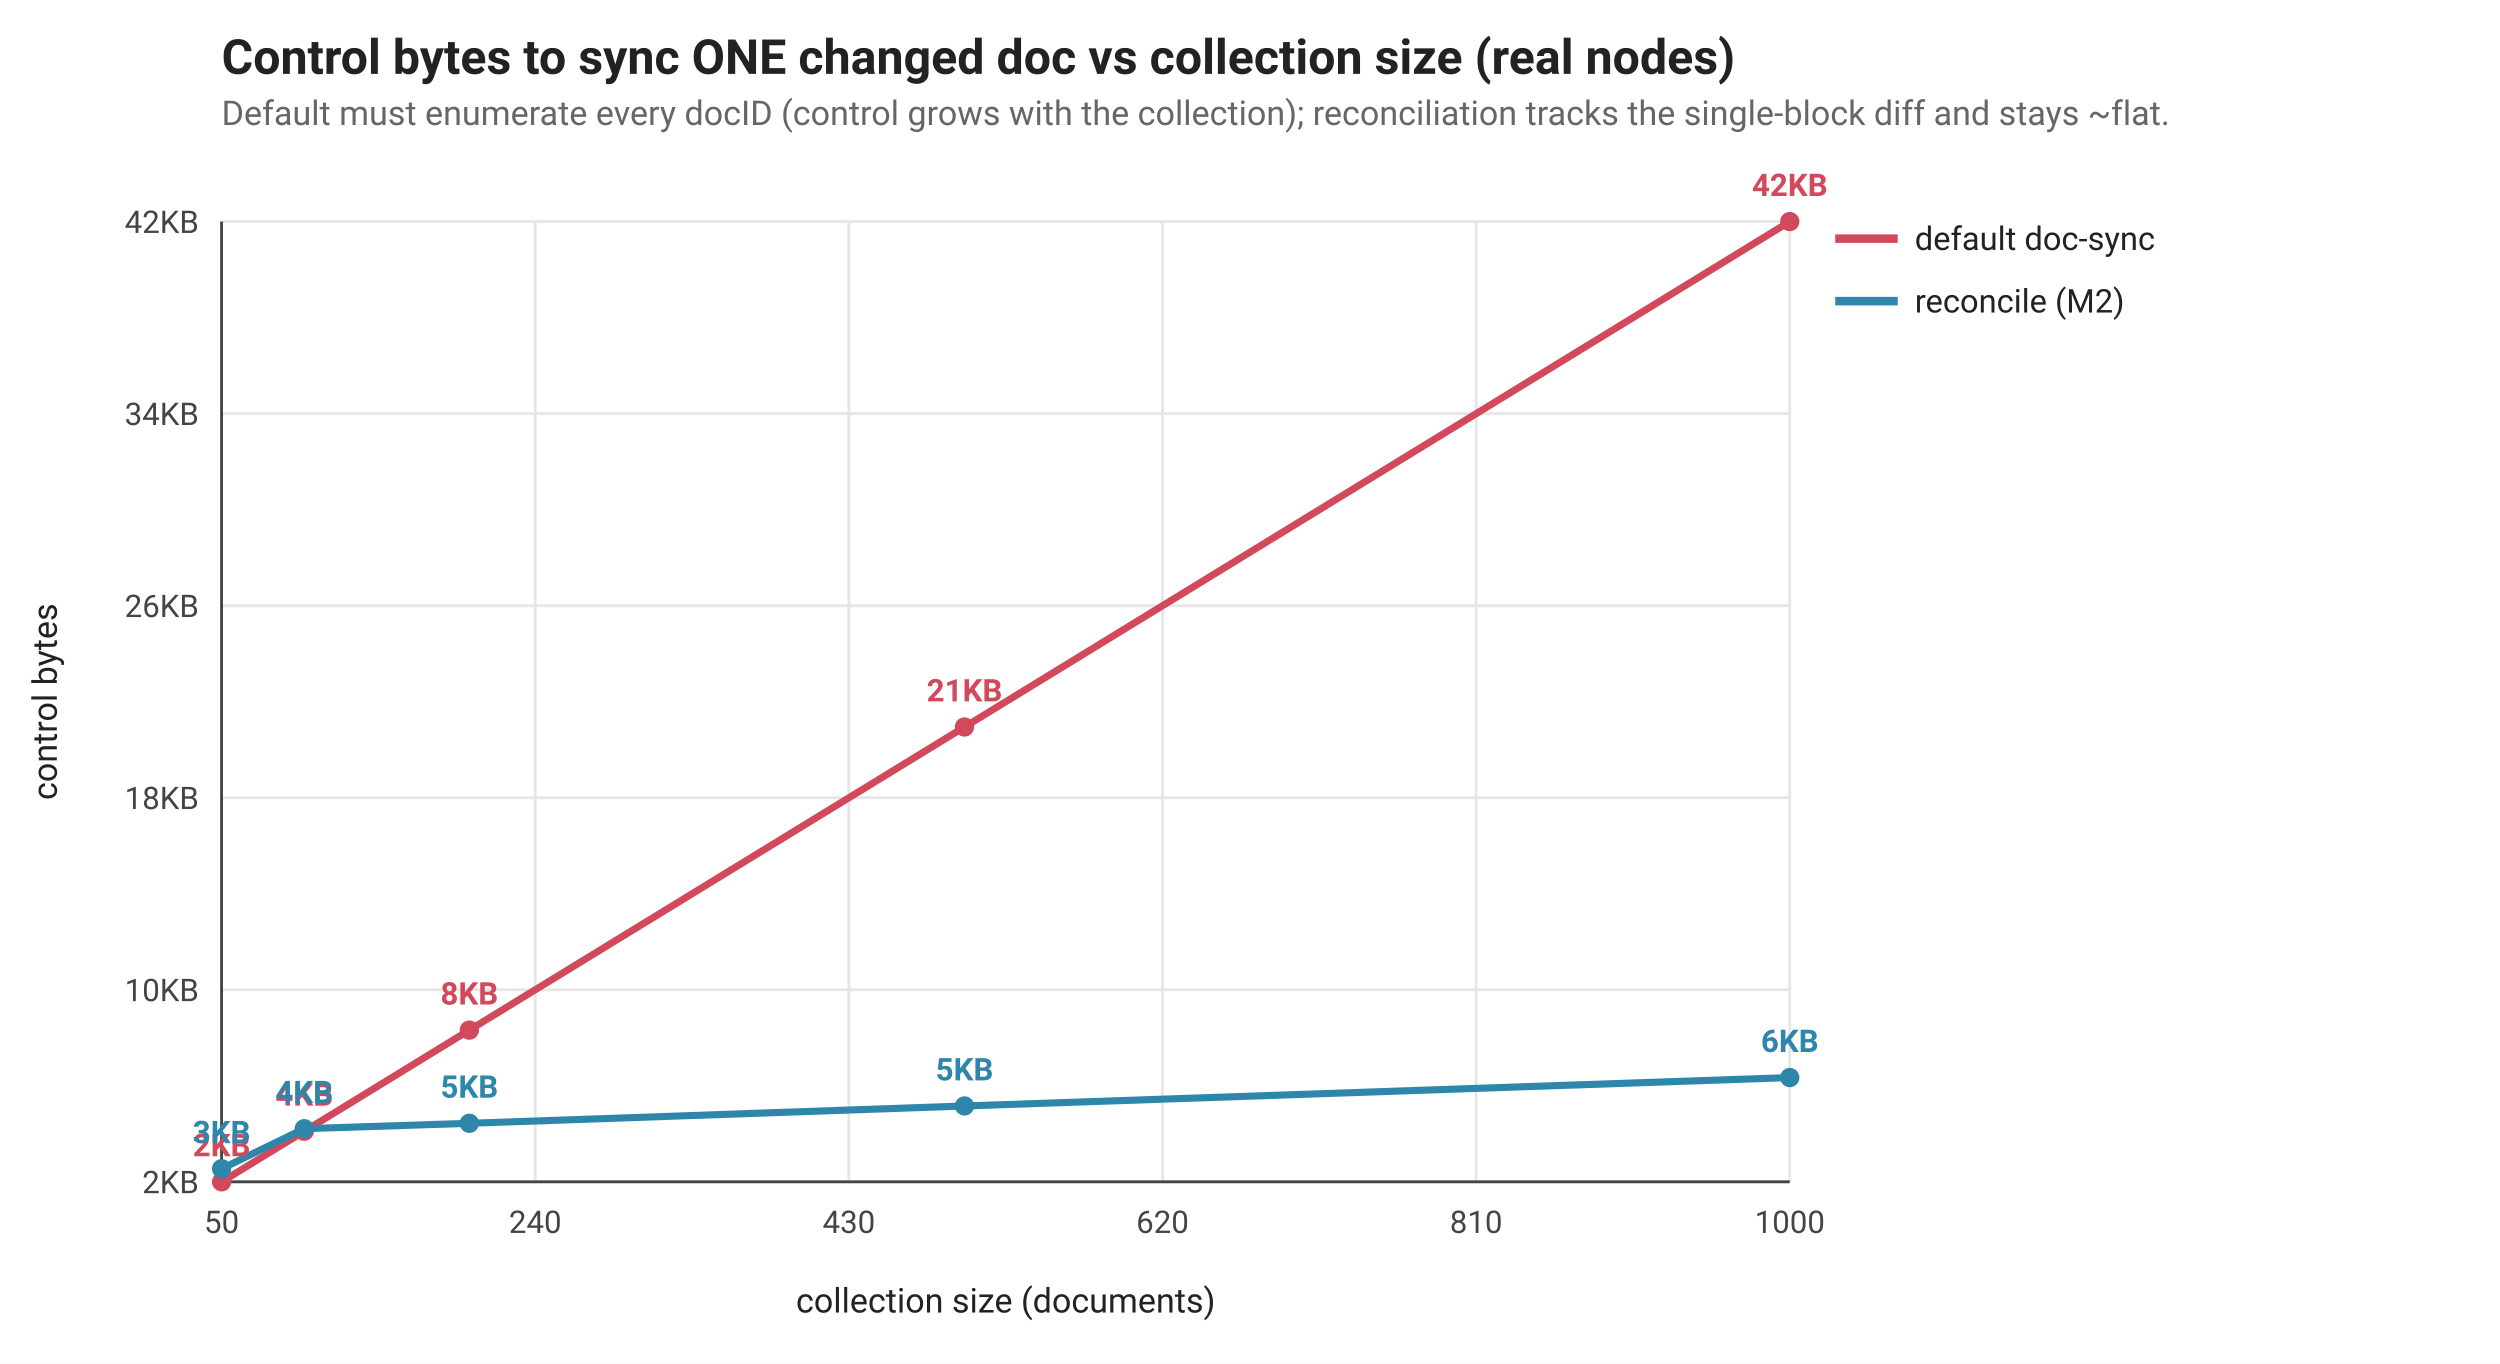
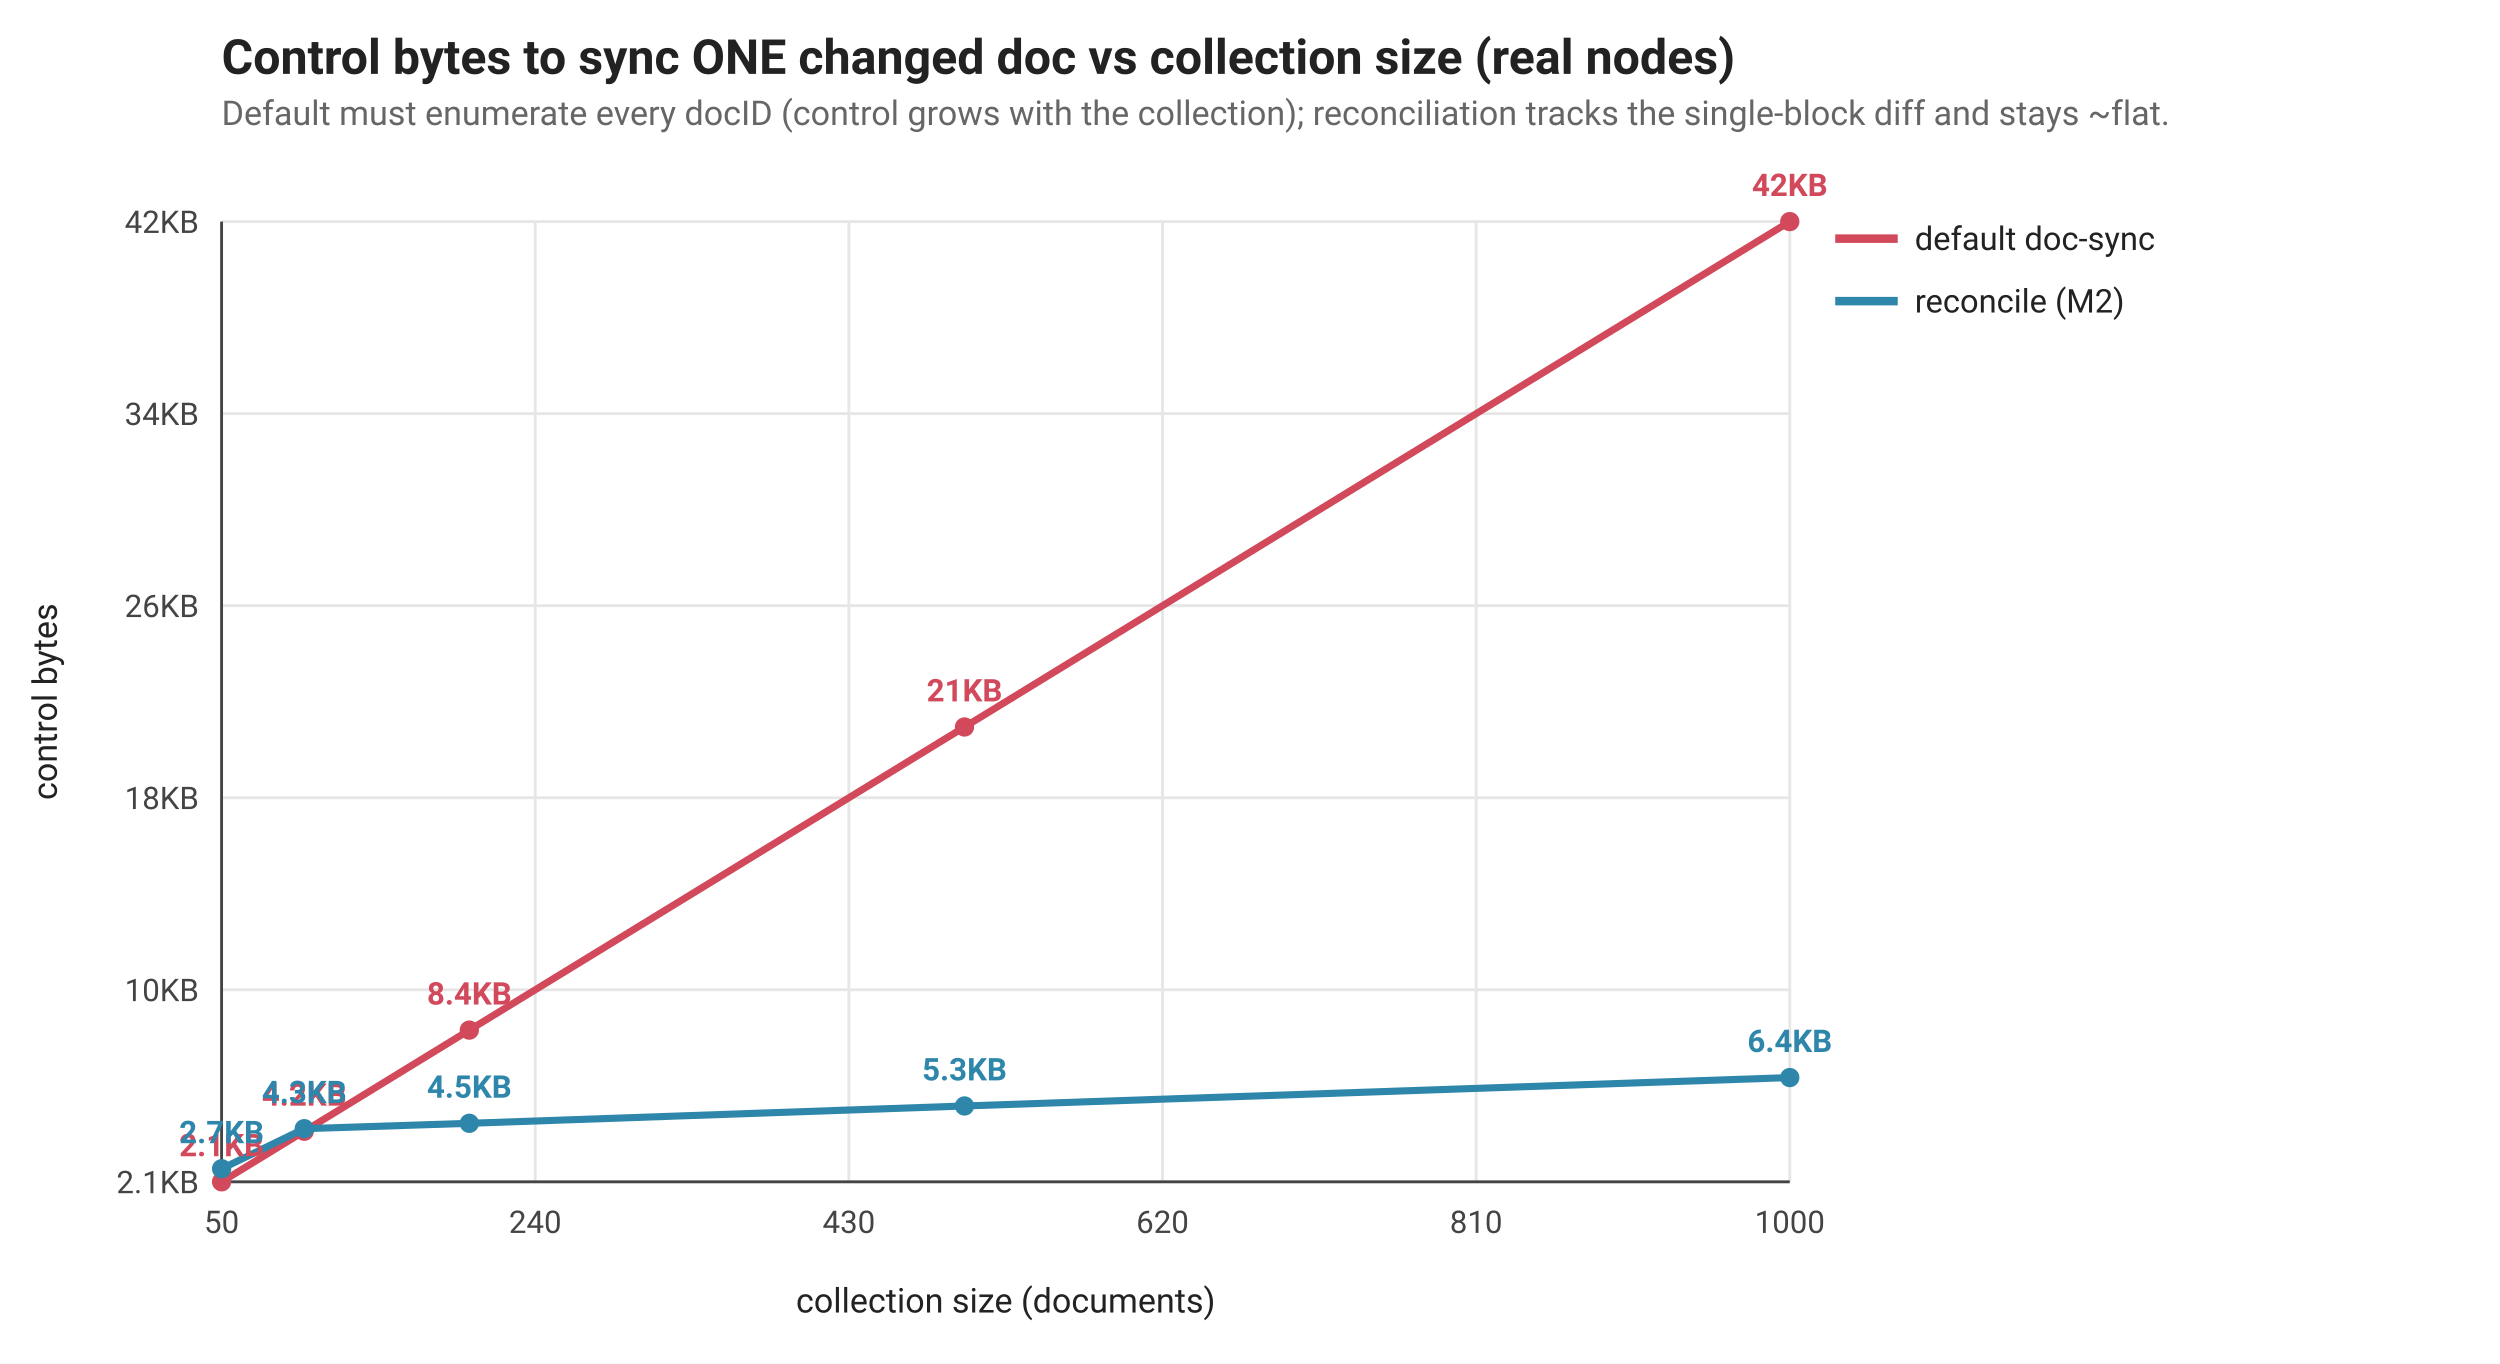
<svg xmlns="http://www.w3.org/2000/svg" width="880" height="480" viewBox="0 0 880 480" font-family="-apple-system,Segoe UI,Roboto,sans-serif">
  <rect width="880" height="480" fill="white" />
  <text x="78" y="26" font-size="17" font-weight="700" fill="#222222">Control bytes to sync ONE changed doc vs collection size (real nodes)</text>
  <text x="78" y="44" font-size="12" fill="#666">Default must enumerate every docID (control grows with the collection); reconciliation tracks the single-block diff and stays ~flat.</text>
  <line x1="78" y1="416.0" x2="630" y2="416.0" stroke="#e6e6e6" />
-   <text x="70" y="420.0" font-size="11" fill="#444444" text-anchor="end">2KB</text>
+   <text x="70" y="420.0" font-size="11" fill="#444444" text-anchor="end">2.1KB</text>
  <line x1="78" y1="348.4" x2="630" y2="348.4" stroke="#e6e6e6" />
  <text x="70" y="352.4" font-size="11" fill="#444444" text-anchor="end">10KB</text>
  <line x1="78" y1="280.8" x2="630" y2="280.8" stroke="#e6e6e6" />
  <text x="70" y="284.8" font-size="11" fill="#444444" text-anchor="end">18KB</text>
  <line x1="78" y1="213.2" x2="630" y2="213.2" stroke="#e6e6e6" />
  <text x="70" y="217.2" font-size="11" fill="#444444" text-anchor="end">26KB</text>
  <line x1="78" y1="145.6" x2="630" y2="145.6" stroke="#e6e6e6" />
  <text x="70" y="149.6" font-size="11" fill="#444444" text-anchor="end">34KB</text>
  <line x1="78" y1="78.0" x2="630" y2="78.0" stroke="#e6e6e6" />
  <text x="70" y="82.0" font-size="11" fill="#444444" text-anchor="end">42KB</text>
  <line x1="78.0" y1="78" x2="78.0" y2="416" stroke="#e6e6e6" />
  <text x="78.0" y="434.0" font-size="11" fill="#444444" text-anchor="middle">50</text>
  <line x1="188.4" y1="78" x2="188.4" y2="416" stroke="#e6e6e6" />
  <text x="188.4" y="434.0" font-size="11" fill="#444444" text-anchor="middle">240</text>
  <line x1="298.8" y1="78" x2="298.8" y2="416" stroke="#e6e6e6" />
  <text x="298.8" y="434.0" font-size="11" fill="#444444" text-anchor="middle">430</text>
  <line x1="409.2" y1="78" x2="409.2" y2="416" stroke="#e6e6e6" />
  <text x="409.2" y="434.0" font-size="11" fill="#444444" text-anchor="middle">620</text>
  <line x1="519.6" y1="78" x2="519.6" y2="416" stroke="#e6e6e6" />
  <text x="519.6" y="434.0" font-size="11" fill="#444444" text-anchor="middle">810</text>
  <line x1="630.0" y1="78" x2="630.0" y2="416" stroke="#e6e6e6" />
  <text x="630.0" y="434.0" font-size="11" fill="#444444" text-anchor="middle">1000</text>
  <line x1="78" y1="78" x2="78" y2="416" stroke="#444444" />
  <line x1="78" y1="416" x2="630" y2="416" stroke="#444444" />
  <text x="354" y="462" font-size="12" fill="#222222" text-anchor="middle">collection size  (documents)</text>
  <text x="20" y="247" font-size="12" fill="#222222" text-anchor="middle" transform="rotate(-90 20 247)">control bytes</text>
  <polyline points="78.0,416.0 107.1,398.2 165.2,362.6 339.5,255.9 630.0,78.0" fill="none" stroke="#d1495b" stroke-width="2.5" />
  <circle cx="78.0" cy="416.0" r="3.4" fill="#d1495b" />
  <circle cx="107.1" cy="398.2" r="3.4" fill="#d1495b" />
  <circle cx="165.2" cy="362.6" r="3.4" fill="#d1495b" />
  <circle cx="339.5" cy="255.9" r="3.4" fill="#d1495b" />
  <circle cx="630.0" cy="78.0" r="3.4" fill="#d1495b" />
  <polyline points="78.0,411.4 107.1,397.3 165.2,395.4 339.5,389.3 630.0,379.3" fill="none" stroke="#2e86ab" stroke-width="2.5" />
  <circle cx="78.0" cy="411.4" r="3.4" fill="#2e86ab" />
  <circle cx="107.1" cy="397.3" r="3.4" fill="#2e86ab" />
  <circle cx="165.2" cy="395.4" r="3.4" fill="#2e86ab" />
  <circle cx="339.5" cy="389.3" r="3.4" fill="#2e86ab" />
  <circle cx="630.0" cy="379.3" r="3.4" fill="#2e86ab" />
  <line x1="646" y1="84" x2="668" y2="84" stroke="#d1495b" stroke-width="3" />
  <text x="674" y="88" font-size="11.5" fill="#222222">default doc-sync</text>
  <line x1="646" y1="106" x2="668" y2="106" stroke="#2e86ab" stroke-width="3" />
  <text x="674" y="110" font-size="11.5" fill="#222222">reconcile (M2)</text>
-   <text x="78.0" y="407.0" font-size="11" font-weight="600" fill="#d1495b" text-anchor="middle">2KB</text>
-   <text x="107.1" y="389.2" font-size="11" font-weight="600" fill="#d1495b" text-anchor="middle">4KB</text>
-   <text x="165.2" y="353.6" font-size="11" font-weight="600" fill="#d1495b" text-anchor="middle">8KB</text>
+   <text x="78.0" y="407.0" font-size="11" font-weight="600" fill="#d1495b" text-anchor="middle">2.1KB</text>
+   <text x="107.1" y="389.2" font-size="11" font-weight="600" fill="#d1495b" text-anchor="middle">4.2KB</text>
+   <text x="165.2" y="353.6" font-size="11" font-weight="600" fill="#d1495b" text-anchor="middle">8.4KB</text>
  <text x="339.5" y="246.9" font-size="11" font-weight="600" fill="#d1495b" text-anchor="middle">21KB</text>
  <text x="630.0" y="69.0" font-size="11" font-weight="600" fill="#d1495b" text-anchor="middle">42KB</text>
-   <text x="78.0" y="402.4" font-size="11" font-weight="600" fill="#2e86ab" text-anchor="middle">3KB</text>
-   <text x="107.1" y="388.3" font-size="11" font-weight="600" fill="#2e86ab" text-anchor="middle">4KB</text>
-   <text x="165.2" y="386.4" font-size="11" font-weight="600" fill="#2e86ab" text-anchor="middle">5KB</text>
-   <text x="339.5" y="380.3" font-size="11" font-weight="600" fill="#2e86ab" text-anchor="middle">5KB</text>
-   <text x="630.0" y="370.3" font-size="11" font-weight="600" fill="#2e86ab" text-anchor="middle">6KB</text>
+   <text x="78.0" y="402.4" font-size="11" font-weight="600" fill="#2e86ab" text-anchor="middle">2.7KB</text>
+   <text x="107.1" y="388.3" font-size="11" font-weight="600" fill="#2e86ab" text-anchor="middle">4.3KB</text>
+   <text x="165.2" y="386.4" font-size="11" font-weight="600" fill="#2e86ab" text-anchor="middle">4.5KB</text>
+   <text x="339.5" y="380.3" font-size="11" font-weight="600" fill="#2e86ab" text-anchor="middle">5.3KB</text>
+   <text x="630.0" y="370.3" font-size="11" font-weight="600" fill="#2e86ab" text-anchor="middle">6.4KB</text>
</svg>
